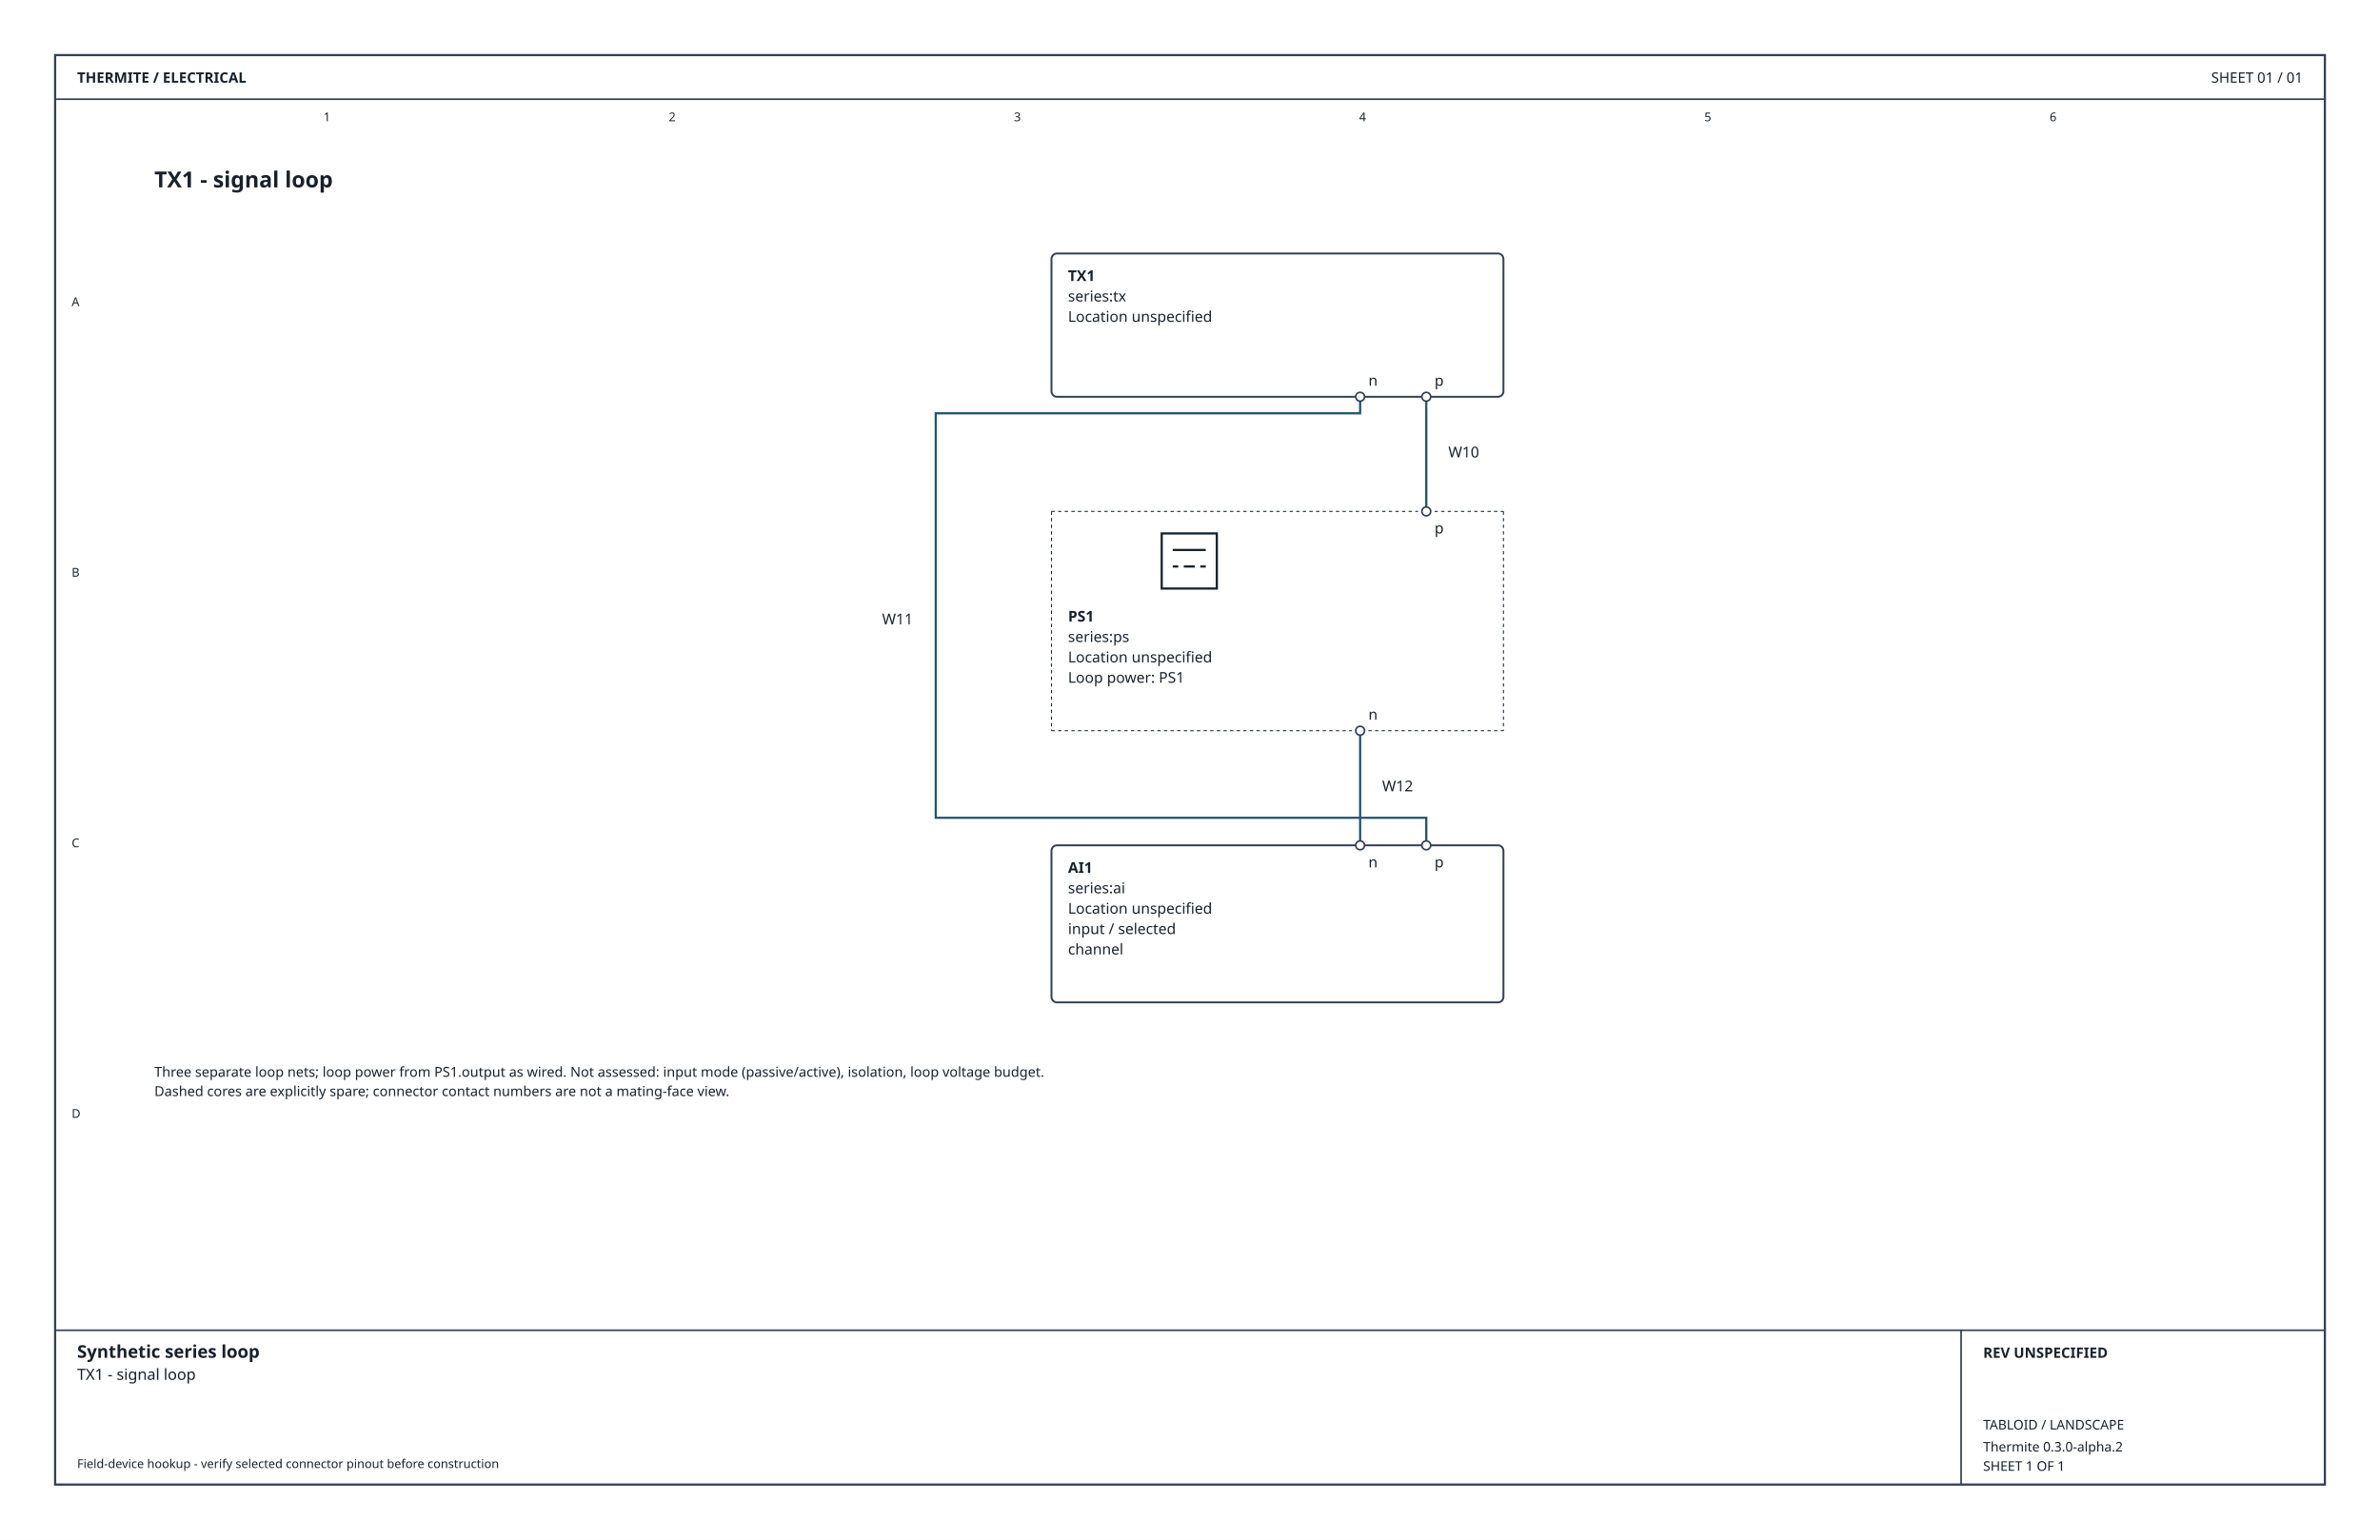
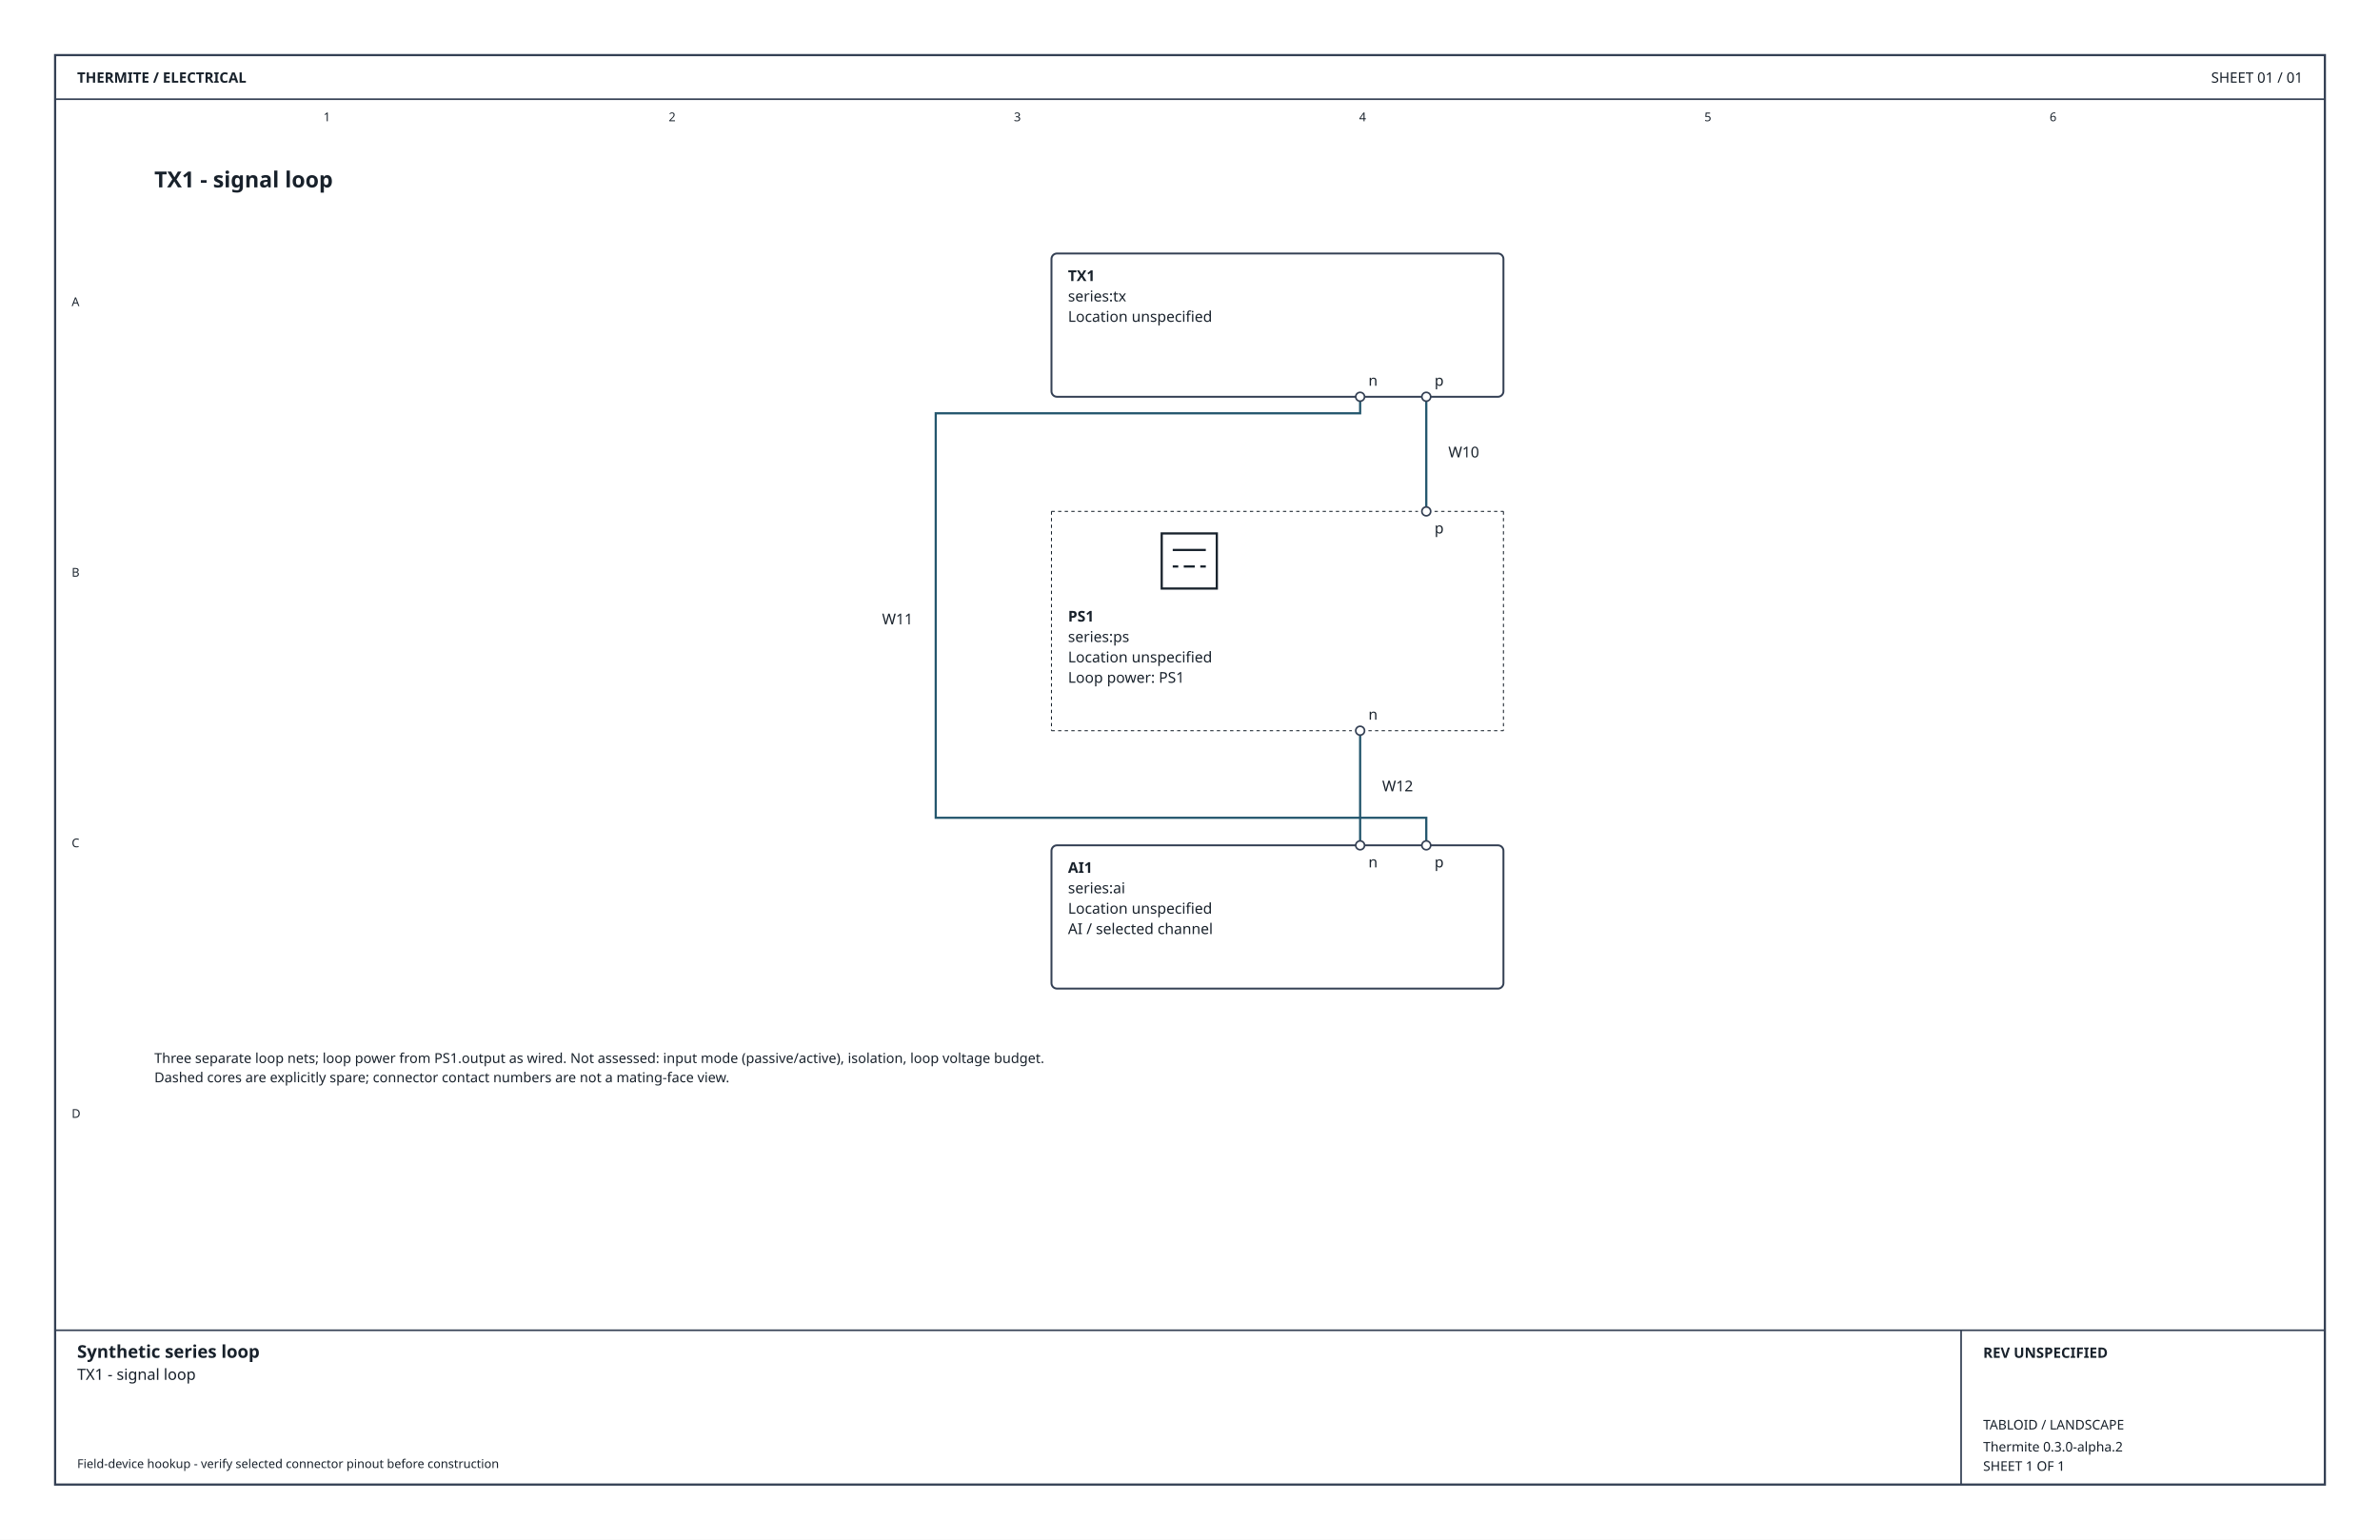
<svg xmlns="http://www.w3.org/2000/svg" width="431.8mm" height="279.4mm" viewBox="0 0 431.8 279.4" role="img" aria-label="TX1 - signal loop, sheet 1 of 1" data-sheet="1" data-total-sheets="1" data-paper="tabloid">
  <rect width="431.8" height="279.4" fill="white" />
  <rect x="10" y="10" width="411.8" height="259.4" fill="none" stroke="#344054" stroke-width="0.4" />
  <text x="14" y="15" font-family="Thermite Sans, Thermite Math, sans-serif" font-size="2.6" text-anchor="start" font-weight="700" fill="#18212b">THERMITE  /  ELECTRICAL</text>
  <text x="417.8" y="15" font-family="Thermite Sans, Thermite Math, sans-serif" font-size="2.6" text-anchor="end" font-weight="400" fill="#18212b">SHEET 01 / 01</text>
  <path d="M 10 18 L 421.8 18" fill="none" stroke="#344054" stroke-width="0.3" />
  <text x="28" y="34" font-family="Thermite Sans, Thermite Math, sans-serif" font-size="4" text-anchor="start" font-weight="700" fill="#18212b">TX1 - signal loop</text>
  <g transform="translate(153.032 40) scale(1)">
    <g transform="translate(0 0)">
      <g data-loop-conductor="74000000-0000-4000-8000-000000000010" data-net-id="net:sha256:d98b395fe0ca665f966ec3862ab463e6ff601ea7a52aa5109cd3808a62750df9" data-terminal-ends="[{&quot;deviceUid&quot;:&quot;74000000-0000-4000-8000-000000000002&quot;,&quot;terminalKey&quot;:&quot;p&quot;},{&quot;deviceUid&quot;:&quot;74000000-0000-4000-8000-000000000001&quot;,&quot;terminalKey&quot;:&quot;p&quot;}]">
        <path d="M 105.736 32 L 105.736 52.8" fill="none" stroke="#23566d" stroke-width="0.4" stroke-linecap="round" />
        <rect x="108.736" y="40" width="8.736" height="4.8" fill="white" />
        <text x="109.736" y="43" font-family="Thermite Sans, Thermite Math, sans-serif" font-size="2.7" text-anchor="start" font-weight="400" fill="#18212b">W10</text>
      </g>
      <g data-loop-conductor="74000000-0000-4000-8000-000000000011" data-net-id="net:sha256:7de6a5afa363ee7eea0244251aae33c2cc92d054af4aebb3340571a36421c2fc" data-terminal-ends="[{&quot;deviceUid&quot;:&quot;74000000-0000-4000-8000-000000000002&quot;,&quot;terminalKey&quot;:&quot;n&quot;},{&quot;deviceUid&quot;:&quot;74000000-0000-4000-8000-000000000003&quot;,&quot;terminalKey&quot;:&quot;p&quot;}]">
        <path d="M 93.736 32 L 93.736 35 L 16.736 35 L 16.736 108.4 L 105.736 108.4 L 105.736 113.4" fill="none" stroke="#23566d" stroke-width="0.4" stroke-linecap="round" />
        <rect x="6" y="70.3" width="8.736" height="4.8" fill="white" />
        <text x="7" y="73.3" font-family="Thermite Sans, Thermite Math, sans-serif" font-size="2.7" text-anchor="start" font-weight="400" fill="#18212b">W11</text>
      </g>
      <g data-loop-conductor="74000000-0000-4000-8000-000000000012" data-net-id="net:sha256:c1866bbc5434b5acb0ebbbe4e05f0fff4a0af07fa04efa300b68371396d844bd" data-terminal-ends="[{&quot;deviceUid&quot;:&quot;74000000-0000-4000-8000-000000000001&quot;,&quot;terminalKey&quot;:&quot;n&quot;},{&quot;deviceUid&quot;:&quot;74000000-0000-4000-8000-000000000003&quot;,&quot;terminalKey&quot;:&quot;n&quot;}]">
        <path d="M 93.736 92.6 L 93.736 113.4" fill="none" stroke="#23566d" stroke-width="0.4" stroke-linecap="round" />
        <rect x="96.736" y="100.6" width="8.736" height="4.8" fill="white" />
        <text x="97.736" y="103.6" font-family="Thermite Sans, Thermite Math, sans-serif" font-size="2.7" text-anchor="start" font-weight="400" fill="#18212b">W12</text>
      </g>
      <g data-device-uid="74000000-0000-4000-8000-000000000002" data-body-width="82" data-body-height="26" transform="translate(37.736 6)">
        <rect width="82" height="26" rx="1" fill="white" stroke="#344054" stroke-width="0.35" />
        <text x="3" y="5" font-family="Thermite Sans, Thermite Math, sans-serif" font-size="2.7" text-anchor="start" font-weight="700" fill="#18212b">TX1</text>
        <text x="3" y="8.7" font-family="Thermite Sans, Thermite Math, sans-serif" font-size="2.7" text-anchor="start" font-weight="400" fill="#18212b">series:tx</text>
        <text x="3" y="12.4" font-family="Thermite Sans, Thermite Math, sans-serif" font-size="2.7" text-anchor="start" font-weight="400" fill="#18212b">Location unspecified</text>
        <g data-loop-terminal="[&quot;74000000-0000-4000-8000-000000000002&quot;,&quot;n&quot;]">
          <circle cx="56" cy="26" r="0.8" fill="white" stroke="#344054" stroke-width="0.3" />
          <text x="57.5" y="24" font-family="Thermite Sans, Thermite Math, sans-serif" font-size="2.7" text-anchor="start" font-weight="400" fill="#18212b">n</text>
        </g>
        <g data-loop-terminal="[&quot;74000000-0000-4000-8000-000000000002&quot;,&quot;p&quot;]">
          <circle cx="68" cy="26" r="0.8" fill="white" stroke="#344054" stroke-width="0.3" />
          <text x="69.5" y="24" font-family="Thermite Sans, Thermite Math, sans-serif" font-size="2.7" text-anchor="start" font-weight="400" fill="#18212b">p</text>
        </g>
      </g>
      <g data-device-uid="74000000-0000-4000-8000-000000000001" data-body-width="82" data-body-height="39.8" transform="translate(37.736 52.8)">
        <g data-source-enclosure="true" fill="none">
          <rect width="82" height="39.8" fill="white" stroke="none" />
          <line x1="0" y1="0" x2="0" y2="39.8" stroke="#17212b" stroke-width="0.18" stroke-dasharray="0.6 0.6" />
          <line x1="82" y1="0" x2="82" y2="39.8" stroke="#17212b" stroke-width="0.18" stroke-dasharray="0.6 0.6" />
          <line x1="0" y1="0" x2="66.5" y2="0" stroke="#17212b" stroke-width="0.18" stroke-dasharray="0.6 0.6" />
          <line x1="69.5" y1="0" x2="82" y2="0" stroke="#17212b" stroke-width="0.18" stroke-dasharray="0.6 0.6" />
          <line x1="0" y1="39.8" x2="54.5" y2="39.8" stroke="#17212b" stroke-width="0.18" stroke-dasharray="0.6 0.6" />
          <line x1="57.5" y1="39.8" x2="82" y2="39.8" stroke="#17212b" stroke-width="0.18" stroke-dasharray="0.6 0.6" />
        </g>
        <g transform="translate(19 3)">
          <g data-circuit-mark="dc-output" stroke="#17212b" stroke-width="0.4" fill="none">
            <rect x="1" y="1" width="10" height="10" />
            <line x1="3" y1="4" x2="9" y2="4" />
            <line x1="3" y1="7" x2="4" y2="7" />
            <line x1="5" y1="7" x2="7" y2="7" />
            <line x1="8" y1="7" x2="9" y2="7" />
          </g>
        </g>
        <text x="3" y="20" font-family="Thermite Sans, Thermite Math, sans-serif" font-size="2.7" text-anchor="start" font-weight="700" fill="#18212b">PS1</text>
        <text x="3" y="23.7" font-family="Thermite Sans, Thermite Math, sans-serif" font-size="2.7" text-anchor="start" font-weight="400" fill="#18212b">series:ps</text>
        <text x="3" y="27.4" font-family="Thermite Sans, Thermite Math, sans-serif" font-size="2.7" text-anchor="start" font-weight="400" fill="#18212b">Location unspecified</text>
        <text x="3" y="31.1" font-family="Thermite Sans, Thermite Math, sans-serif" font-size="2.7" text-anchor="start" font-weight="400" fill="#18212b">Loop power: PS1</text>
        <g data-loop-terminal="[&quot;74000000-0000-4000-8000-000000000001&quot;,&quot;n&quot;]">
          <circle cx="56" cy="39.8" r="0.8" fill="white" stroke="#344054" stroke-width="0.3" />
          <text x="57.5" y="37.8" font-family="Thermite Sans, Thermite Math, sans-serif" font-size="2.7" text-anchor="start" font-weight="400" fill="#18212b">n</text>
        </g>
        <g data-loop-terminal="[&quot;74000000-0000-4000-8000-000000000001&quot;,&quot;p&quot;]">
          <circle cx="68" cy="0" r="0.8" fill="white" stroke="#344054" stroke-width="0.3" />
          <text x="69.5" y="4" font-family="Thermite Sans, Thermite Math, sans-serif" font-size="2.7" text-anchor="start" font-weight="400" fill="#18212b">p</text>
        </g>
      </g>
-       <g data-device-uid="74000000-0000-4000-8000-000000000003" data-body-width="82" data-body-height="28.5" transform="translate(37.736 113.4)">
-         <rect width="82" height="28.5" rx="1" fill="white" stroke="#344054" stroke-width="0.35" />
+       <g data-device-uid="74000000-0000-4000-8000-000000000003" data-body-width="82" data-body-height="26" transform="translate(37.736 113.4)">
+         <rect width="82" height="26" rx="1" fill="white" stroke="#344054" stroke-width="0.35" />
        <text x="3" y="5" font-family="Thermite Sans, Thermite Math, sans-serif" font-size="2.7" text-anchor="start" font-weight="700" fill="#18212b">AI1</text>
        <text x="3" y="8.7" font-family="Thermite Sans, Thermite Math, sans-serif" font-size="2.7" text-anchor="start" font-weight="400" fill="#18212b">series:ai</text>
        <text x="3" y="12.4" font-family="Thermite Sans, Thermite Math, sans-serif" font-size="2.7" text-anchor="start" font-weight="400" fill="#18212b">Location unspecified</text>
-         <text x="3" y="16.1" font-family="Thermite Sans, Thermite Math, sans-serif" font-size="2.7" text-anchor="start" font-weight="400" fill="#18212b">input / selected</text>
-         <text x="3" y="19.8" font-family="Thermite Sans, Thermite Math, sans-serif" font-size="2.7" text-anchor="start" font-weight="400" fill="#18212b">channel</text>
+         <text x="3" y="16.1" font-family="Thermite Sans, Thermite Math, sans-serif" font-size="2.7" text-anchor="start" font-weight="400" fill="#18212b">AI / selected channel</text>
        <g data-loop-terminal="[&quot;74000000-0000-4000-8000-000000000003&quot;,&quot;n&quot;]">
          <circle cx="56" cy="0" r="0.8" fill="white" stroke="#344054" stroke-width="0.3" />
          <text x="57.5" y="4" font-family="Thermite Sans, Thermite Math, sans-serif" font-size="2.7" text-anchor="start" font-weight="400" fill="#18212b">n</text>
        </g>
        <g data-loop-terminal="[&quot;74000000-0000-4000-8000-000000000003&quot;,&quot;p&quot;]">
          <circle cx="68" cy="0" r="0.8" fill="white" stroke="#344054" stroke-width="0.3" />
          <text x="69.5" y="4" font-family="Thermite Sans, Thermite Math, sans-serif" font-size="2.7" text-anchor="start" font-weight="400" fill="#18212b">p</text>
        </g>
      </g>
    </g>
  </g>
  <g data-engine-notes="true">
-     <text x="28" y="195.4" font-family="Thermite Sans, Thermite Math, sans-serif" font-size="2.5" text-anchor="start" font-weight="400" fill="#18212b">Three separate loop nets; loop power from PS1.output as wired. Not assessed: input mode (passive/active), isolation, loop voltage budget.</text>
-     <text x="28" y="198.9" font-family="Thermite Sans, Thermite Math, sans-serif" font-size="2.5" text-anchor="start" font-weight="400" fill="#18212b">Dashed cores are explicitly spare; connector contact numbers are not a mating-face view.</text>
+     <text x="28" y="192.9" font-family="Thermite Sans, Thermite Math, sans-serif" font-size="2.5" text-anchor="start" font-weight="400" fill="#18212b">Three separate loop nets; loop power from PS1.output as wired. Not assessed: input mode (passive/active), isolation, loop voltage budget.</text>
+     <text x="28" y="196.4" font-family="Thermite Sans, Thermite Math, sans-serif" font-size="2.5" text-anchor="start" font-weight="400" fill="#18212b">Dashed cores are explicitly spare; connector contact numbers are not a mating-face view.</text>
  </g>
  <text x="59.317" y="22" font-family="Thermite Sans, Thermite Math, sans-serif" font-size="2.2" text-anchor="middle" font-weight="400" fill="#18212b">1</text>
  <text x="121.95" y="22" font-family="Thermite Sans, Thermite Math, sans-serif" font-size="2.2" text-anchor="middle" font-weight="400" fill="#18212b">2</text>
  <text x="184.583" y="22" font-family="Thermite Sans, Thermite Math, sans-serif" font-size="2.2" text-anchor="middle" font-weight="400" fill="#18212b">3</text>
  <text x="247.217" y="22" font-family="Thermite Sans, Thermite Math, sans-serif" font-size="2.2" text-anchor="middle" font-weight="400" fill="#18212b">4</text>
  <text x="309.85" y="22" font-family="Thermite Sans, Thermite Math, sans-serif" font-size="2.2" text-anchor="middle" font-weight="400" fill="#18212b">5</text>
  <text x="372.483" y="22" font-family="Thermite Sans, Thermite Math, sans-serif" font-size="2.2" text-anchor="middle" font-weight="400" fill="#18212b">6</text>
  <text x="13" y="55.55" font-family="Thermite Sans, Thermite Math, sans-serif" font-size="2.2" text-anchor="start" font-weight="400" fill="#18212b">A</text>
  <text x="13" y="104.65" font-family="Thermite Sans, Thermite Math, sans-serif" font-size="2.2" text-anchor="start" font-weight="400" fill="#18212b">B</text>
  <text x="13" y="153.75" font-family="Thermite Sans, Thermite Math, sans-serif" font-size="2.2" text-anchor="start" font-weight="400" fill="#18212b">C</text>
  <text x="13" y="202.85" font-family="Thermite Sans, Thermite Math, sans-serif" font-size="2.2" text-anchor="start" font-weight="400" fill="#18212b">D</text>
  <path d="M 10 241.4 L 421.8 241.4" fill="none" stroke="#344054" stroke-width="0.3" />
  <path d="M 355.8 241.4 L 355.8 269.4" fill="none" stroke="#344054" stroke-width="0.3" />
  <text x="14" y="246.4" font-family="Thermite Sans, Thermite Math, sans-serif" font-size="3.2" text-anchor="start" font-weight="700" fill="#18212b">Synthetic series loop</text>
  <text x="14" y="250.4" font-family="Thermite Sans, Thermite Math, sans-serif" font-size="2.8" text-anchor="start" font-weight="400" fill="#18212b">TX1 - signal loop</text>
  <text x="14" y="266.4" font-family="Thermite Sans, Thermite Math, sans-serif" font-size="2.2" text-anchor="start" font-weight="400" fill="#18212b">Field-device hookup - verify selected connector pinout before construction</text>
  <text x="359.8" y="246.4" font-family="Thermite Sans, Thermite Math, sans-serif" font-size="2.6" text-anchor="start" font-weight="700" fill="#18212b">REV UNSPECIFIED</text>
  <text x="359.8" y="259.4" font-family="Thermite Sans, Thermite Math, sans-serif" font-size="2.4" text-anchor="start" font-weight="400" fill="#18212b">TABLOID / LANDSCAPE</text>
  <text x="359.8" y="263.4" font-family="Thermite Sans, Thermite Math, sans-serif" font-size="2.4" text-anchor="start" font-weight="400" fill="#18212b">Thermite 0.3.0-alpha.2</text>
  <text x="359.8" y="266.9" font-family="Thermite Sans, Thermite Math, sans-serif" font-size="2.4" text-anchor="start" font-weight="400" fill="#18212b">SHEET 1 OF 1</text>
</svg>
